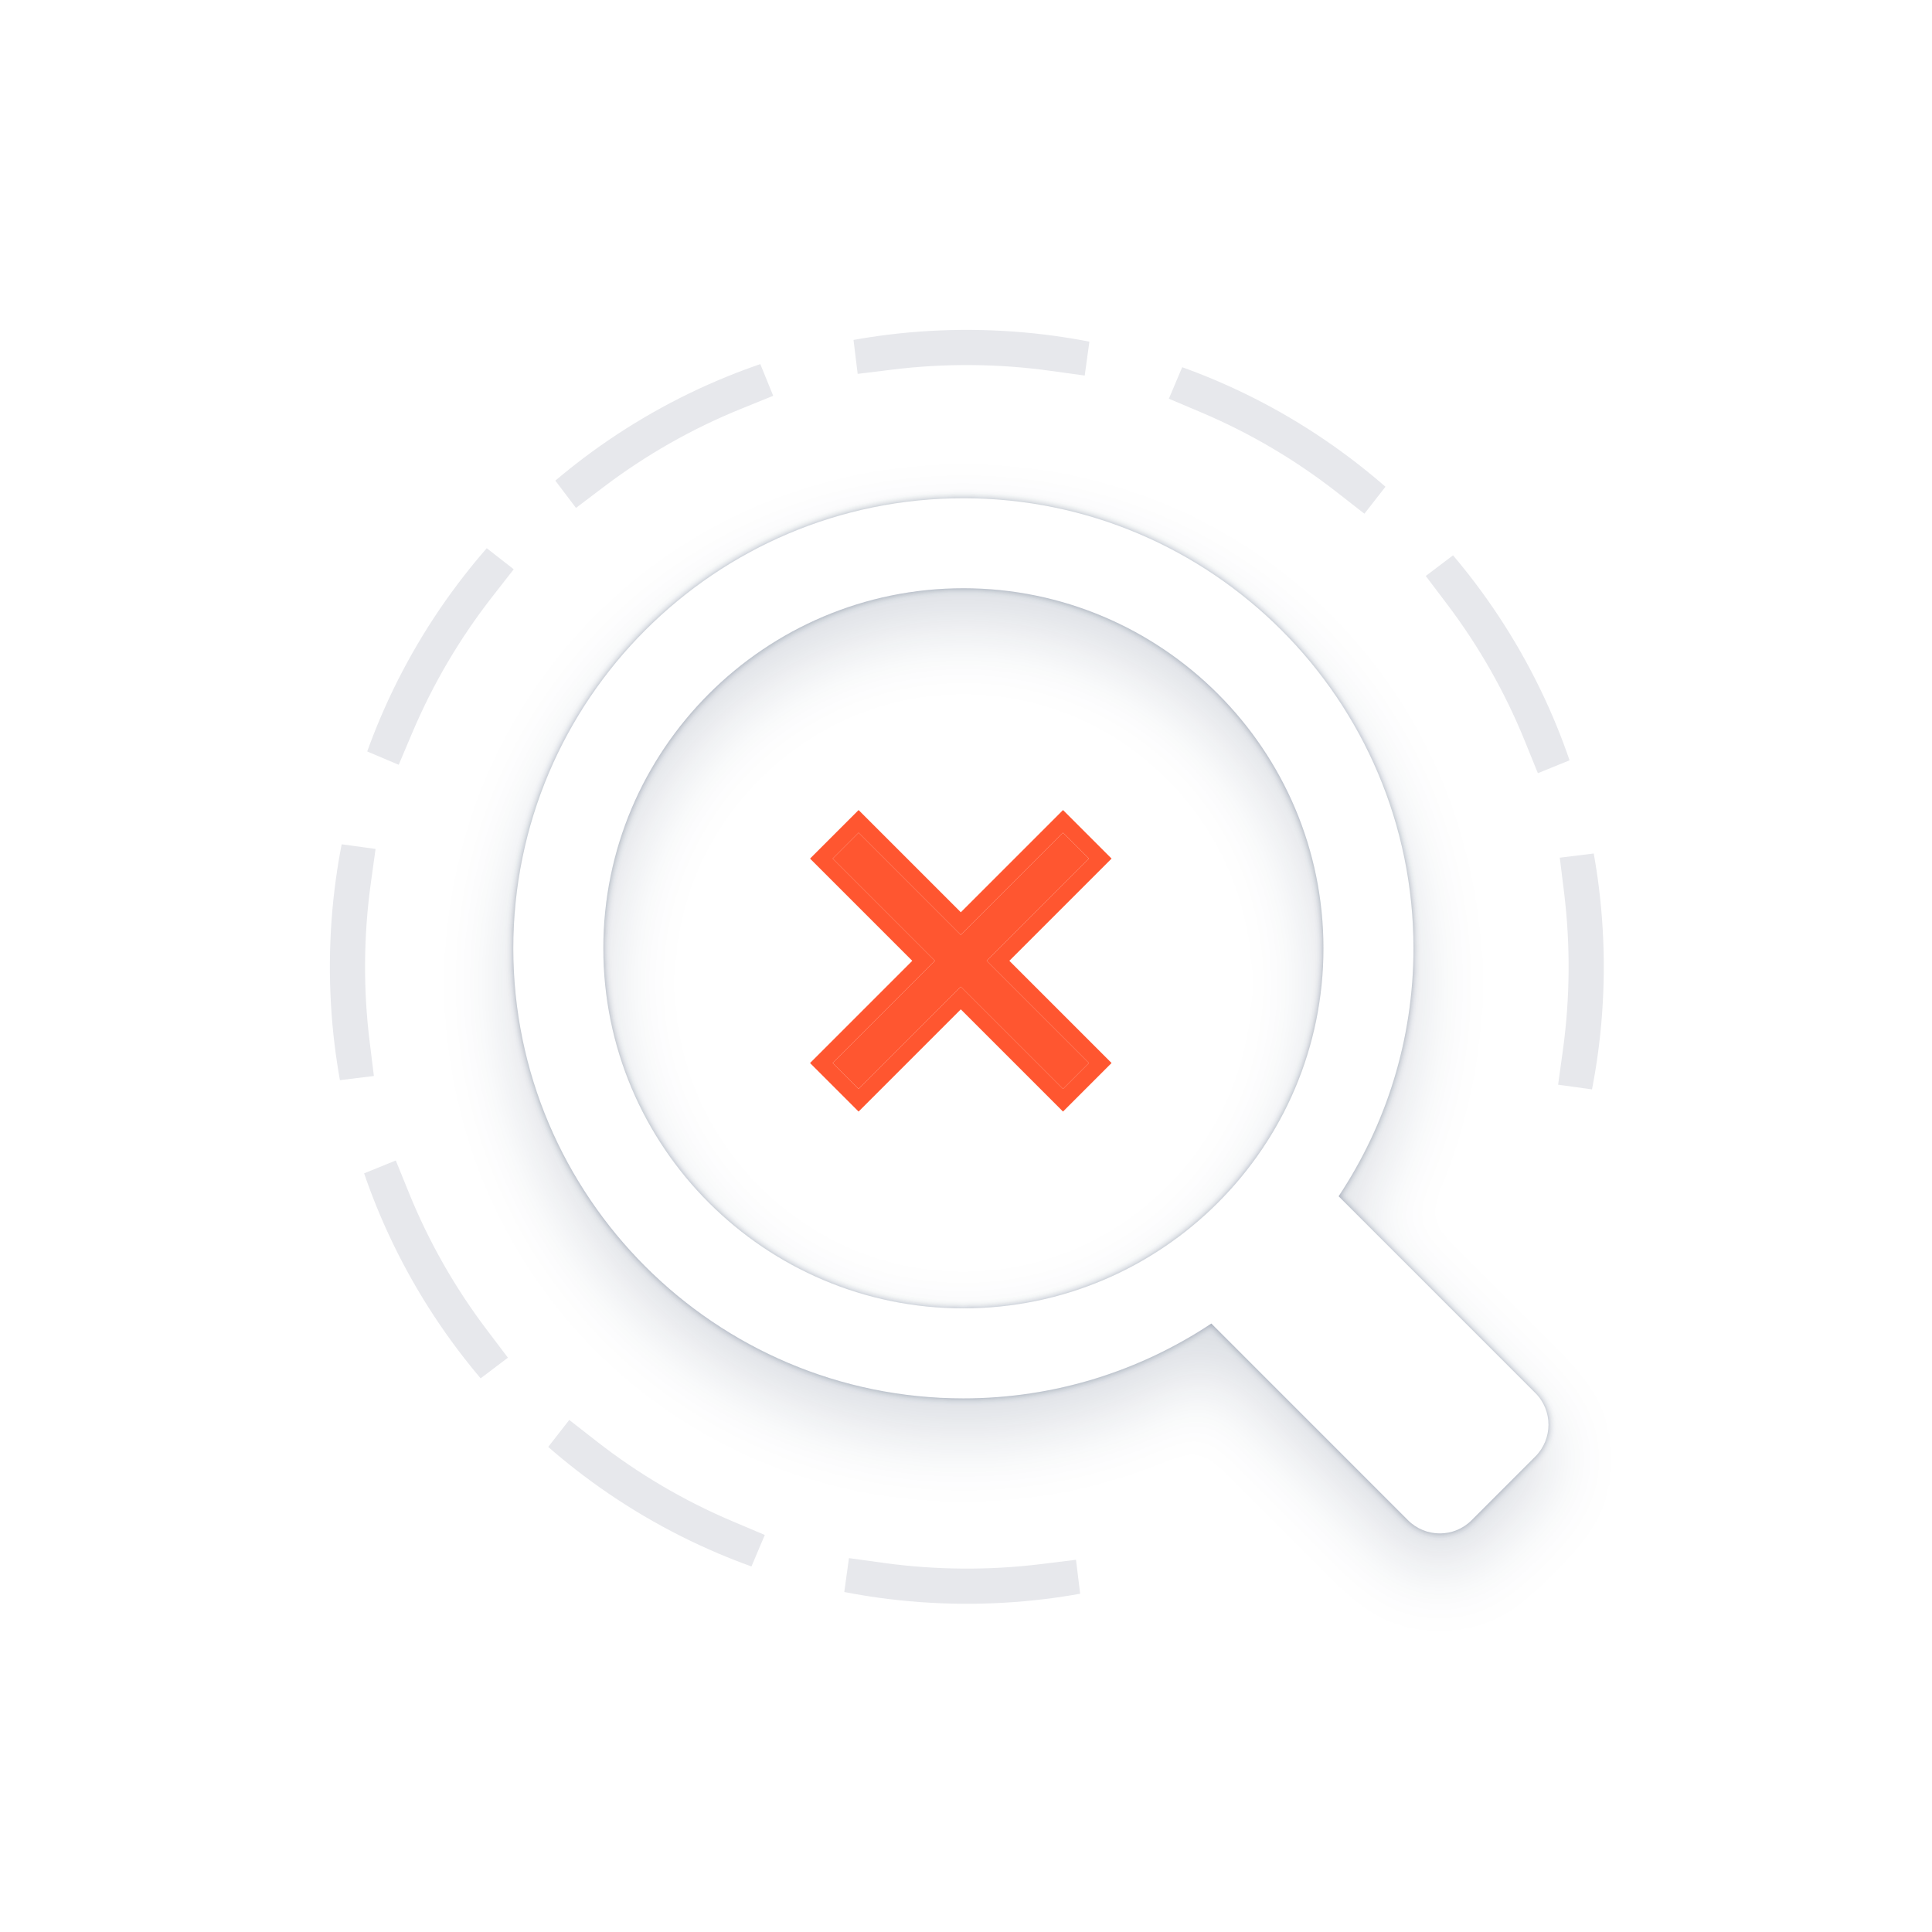
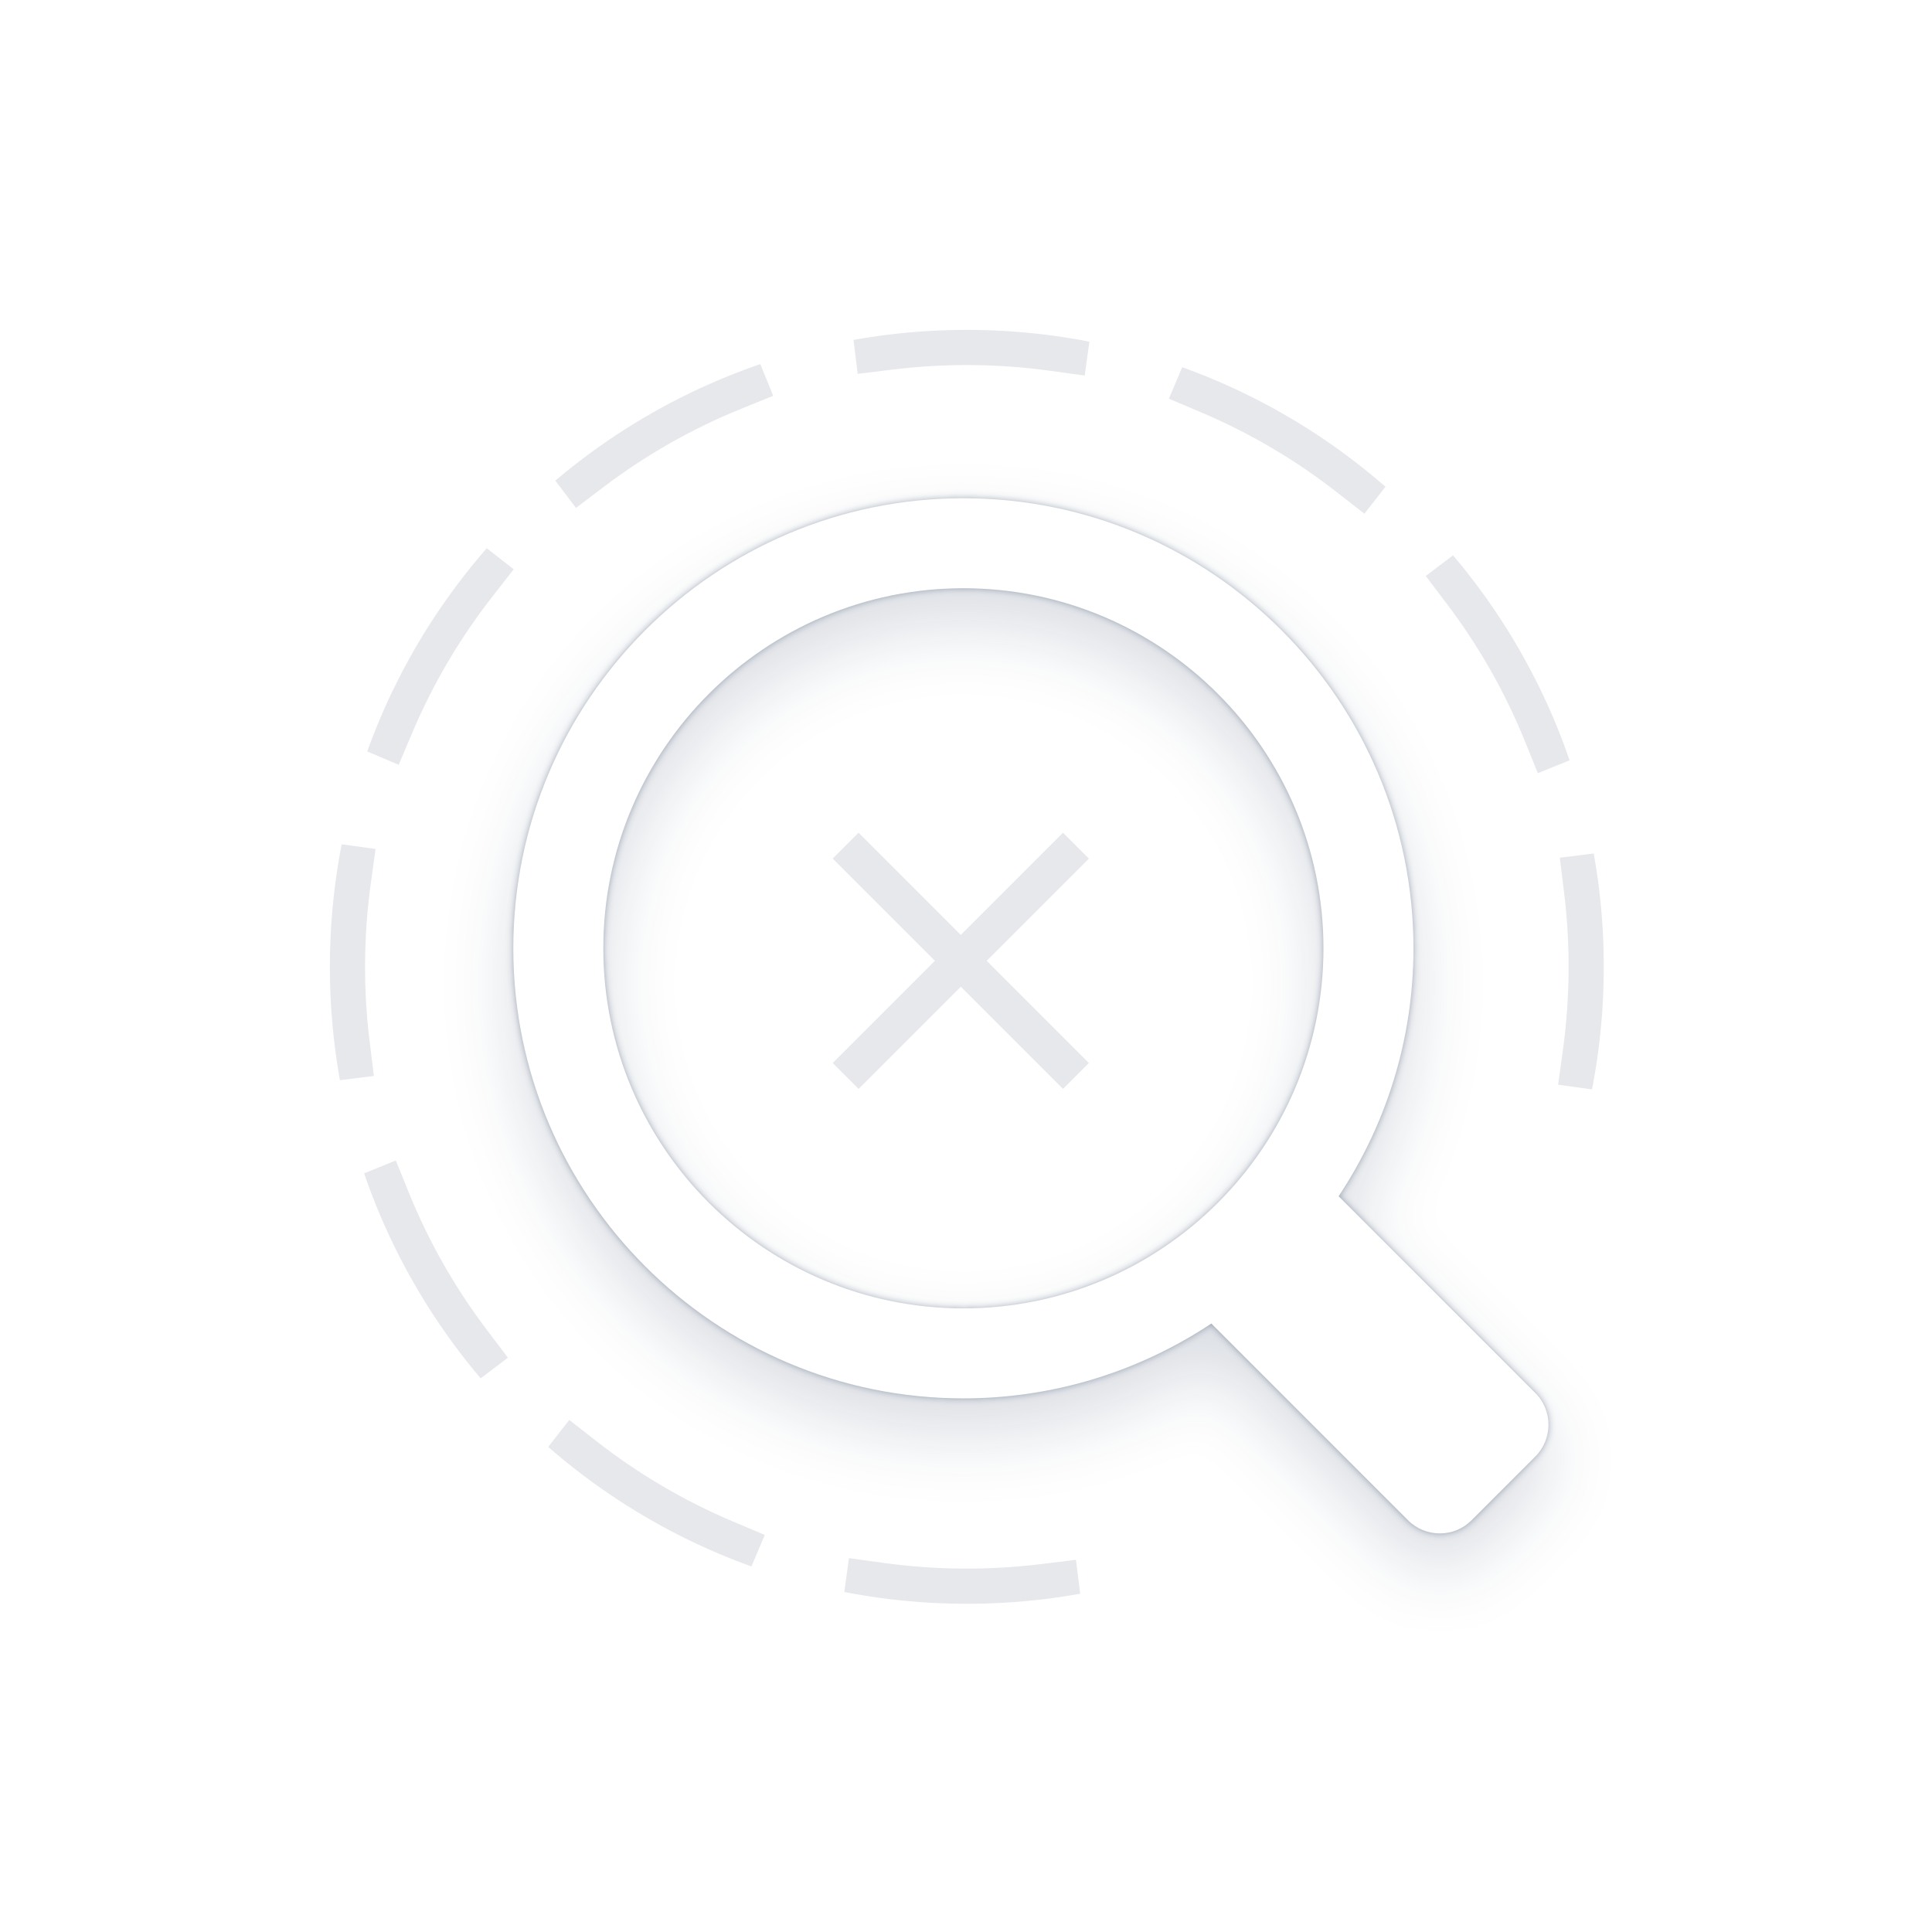
<svg xmlns="http://www.w3.org/2000/svg" width="836" height="836" viewBox="0 0 836 836" fill="none">
-   <rect width="836" height="836" fill="white" />
+   <path d="M836 0H0V836H836V0Z" fill="white" />
  <path fill-rule="evenodd" clip-rule="evenodd" d="M690.231 463.896C690.646 461.399 691.027 458.89 691.375 456.371C692.999 444.601 693.88 432.591 693.97 420.391C694.06 408.19 693.355 396.169 691.905 384.376C691.595 381.852 691.25 379.338 690.872 376.835C690.492 374.319 690.078 371.814 689.63 369.32L674.94 371.126L676.798 386.234C678.168 397.375 678.834 408.738 678.749 420.279C678.664 431.819 677.83 443.171 676.296 454.291L674.216 469.369L688.878 471.392C689.362 468.905 689.814 466.406 690.231 463.896ZM467.401 689.63L465.595 674.94L450.487 676.798C439.346 678.168 427.983 678.834 416.442 678.749C404.902 678.664 393.55 677.83 382.43 676.296L367.352 674.216L365.329 688.878C367.816 689.362 370.315 689.814 372.825 690.231C375.322 690.646 377.831 691.027 380.35 691.375C392.12 692.999 404.13 693.88 416.33 693.97C428.531 694.06 440.552 693.355 452.344 691.905C454.869 691.595 457.383 691.25 459.885 690.872C462.402 690.492 464.907 690.078 467.401 689.63ZM325.167 677.823L330.936 664.196L316.918 658.262C295.822 649.331 276.148 637.697 258.327 623.792L246.326 614.428L237.22 626.099C239.133 627.768 241.068 629.412 243.027 631.028C244.983 632.643 246.962 634.231 248.963 635.793C267.821 650.506 288.646 662.823 310.984 672.279C313.318 673.267 315.668 674.224 318.034 675.149C320.396 676.072 322.774 676.964 325.167 677.823ZM207.976 596.421L219.779 587.488L210.594 575.351C196.953 557.326 185.61 537.483 176.99 516.257L171.264 502.154L157.553 507.722C158.377 510.127 159.234 512.518 160.122 514.893C161.012 517.272 161.934 519.636 162.887 521.984C172.014 544.459 184.022 565.464 198.456 584.536C199.988 586.56 201.547 588.562 203.133 590.542C204.72 592.524 206.335 594.484 207.976 596.421ZM147.091 467.401L161.781 465.595L159.923 450.487C158.553 439.346 157.887 427.983 157.972 416.442C158.057 404.902 158.891 393.55 160.425 382.43L162.505 367.352L147.843 365.329C147.359 367.816 146.907 370.315 146.49 372.825C146.075 375.322 145.693 377.831 145.346 380.35C143.722 392.12 142.841 404.13 142.751 416.33C142.661 428.531 143.366 440.552 144.816 452.344C145.126 454.869 145.471 457.383 145.849 459.885C146.229 462.402 146.643 464.907 147.091 467.401ZM158.898 325.167L172.525 330.936L178.459 316.918C187.39 295.822 199.024 276.148 212.929 258.327L222.292 246.326L210.622 237.22C208.953 239.133 207.309 241.068 205.692 243.027C204.078 244.983 202.49 246.962 200.928 248.963C186.215 267.821 173.898 288.646 164.442 310.984C163.454 313.318 162.497 315.668 161.572 318.034C160.649 320.396 159.757 322.774 158.898 325.167ZM240.3 207.976L249.233 219.779L261.37 210.594C279.394 196.953 299.238 185.61 320.464 176.99L334.567 171.264L328.999 157.553C326.594 158.377 324.203 159.234 321.828 160.122C319.449 161.012 317.085 161.934 314.737 162.887C292.262 172.014 271.257 184.022 252.185 198.456C250.161 199.988 248.159 201.547 246.179 203.133C244.197 204.72 242.237 206.335 240.3 207.976ZM369.32 147.091L371.126 161.781L386.234 159.923C397.375 158.553 408.738 157.887 420.279 157.972C431.819 158.057 443.171 158.891 454.291 160.425L469.369 162.505L471.392 147.843C468.905 147.359 466.406 146.907 463.896 146.49C461.399 146.075 458.89 145.693 456.371 145.346C444.601 143.722 432.591 142.841 420.391 142.751C408.19 142.661 396.169 143.366 384.376 144.816C381.852 145.126 379.338 145.471 376.835 145.849C374.319 146.229 371.814 146.643 369.32 147.091ZM511.554 158.898L505.785 172.525L519.803 178.459C540.899 187.39 560.573 199.024 578.394 212.929L590.395 222.292L599.501 210.622C597.588 208.953 595.653 207.309 593.694 205.692C591.738 204.078 589.759 202.49 587.758 200.928C568.9 186.215 548.074 173.898 525.737 164.442C523.403 163.454 521.053 162.497 518.687 161.572C516.325 160.649 513.947 159.757 511.554 158.898ZM628.745 240.3L616.942 249.233L626.127 261.37C639.768 279.394 651.111 299.238 659.731 320.464L665.457 334.567L679.168 328.999C678.344 326.594 677.487 324.203 676.599 321.828C675.709 319.449 674.787 317.085 673.834 314.737C664.707 292.262 652.699 271.257 638.265 252.185C636.733 250.161 635.174 248.159 633.588 246.179C632.001 244.197 630.386 242.237 628.745 240.3Z" fill="#E7E8EC" />
  <g filter="url(#filter0_dd)">
    <path d="M664.346 602.746L579.238 517.637C599.668 486.846 611.626 449.979 611.626 410.346C611.626 302.957 524.258 215.589 416.869 215.589C309.48 215.589 222.113 302.957 222.113 410.346C222.113 517.735 309.48 605.102 416.869 605.102C456.502 605.102 493.37 593.144 524.161 572.714L609.25 657.823C616.865 665.438 629.193 665.438 636.788 657.823L664.327 630.284C671.942 622.669 671.961 610.341 664.346 602.746ZM261.064 410.346C261.064 324.439 330.962 254.54 416.869 254.54C502.776 254.54 572.675 324.439 572.675 410.346C572.675 496.253 502.776 566.151 416.869 566.151C330.962 566.151 261.064 496.253 261.064 410.346Z" fill="white" />
  </g>
-   <path d="M471.187 371.522L459.981 360.316L415.752 404.546L371.522 360.316L360.316 371.522L404.546 415.752L360.316 459.981L371.522 471.187L415.752 426.957L459.981 471.187L471.187 459.981L426.957 415.752L471.187 371.522Z" fill="#FF5630" />
-   <path fill-rule="evenodd" clip-rule="evenodd" d="M480.986 371.522L436.757 415.752L480.986 459.981L459.981 480.986L415.752 436.757L371.522 480.986L350.517 459.981L394.746 415.752L350.517 371.522L371.522 350.517L415.752 394.746L459.981 350.517L480.986 371.522ZM415.752 404.546L371.522 360.316L360.316 371.522L404.546 415.752L360.316 459.981L371.522 471.187L415.752 426.957L459.981 471.187L471.187 459.981L426.957 415.752L471.187 371.522L459.981 360.316L415.752 404.546Z" fill="#FF5630" />
+   <path d="M471.187 371.522L459.981 360.316L415.752 404.546L371.522 360.316L360.316 371.522L404.546 415.752L360.316 459.981L371.522 471.187L415.752 426.957L459.981 471.187L471.187 459.981L426.957 415.752L471.187 371.522Z" fill="#E7E8EC" />
  <defs>
    <filter id="filter0_dd" x="192.113" y="200.589" width="507.935" height="507.945" filterUnits="userSpaceOnUse" color-interpolation-filters="sRGB">
      <feFlood flood-opacity="0" result="BackgroundImageFix" />
      <feColorMatrix in="SourceAlpha" type="matrix" values="0 0 0 0 0 0 0 0 0 0 0 0 0 0 0 0 0 0 127 0" />
      <feOffset />
      <feGaussianBlur stdDeviation="1.5" />
      <feColorMatrix type="matrix" values="0 0 0 0 0.035 0 0 0 0 0.118 0 0 0 0 0.259 0 0 0 0.31 0" />
      <feBlend mode="normal" in2="BackgroundImageFix" result="effect1_dropShadow" />
      <feColorMatrix in="SourceAlpha" type="matrix" values="0 0 0 0 0 0 0 0 0 0 0 0 0 0 0 0 0 0 127 0" />
      <feOffset dy="15" />
      <feGaussianBlur stdDeviation="15" />
      <feColorMatrix type="matrix" values="0 0 0 0 0.035 0 0 0 0 0.118 0 0 0 0 0.259 0 0 0 0.15 0" />
      <feBlend mode="normal" in2="effect1_dropShadow" result="effect2_dropShadow" />
      <feBlend mode="normal" in="SourceGraphic" in2="effect2_dropShadow" result="shape" />
    </filter>
  </defs>
</svg>
